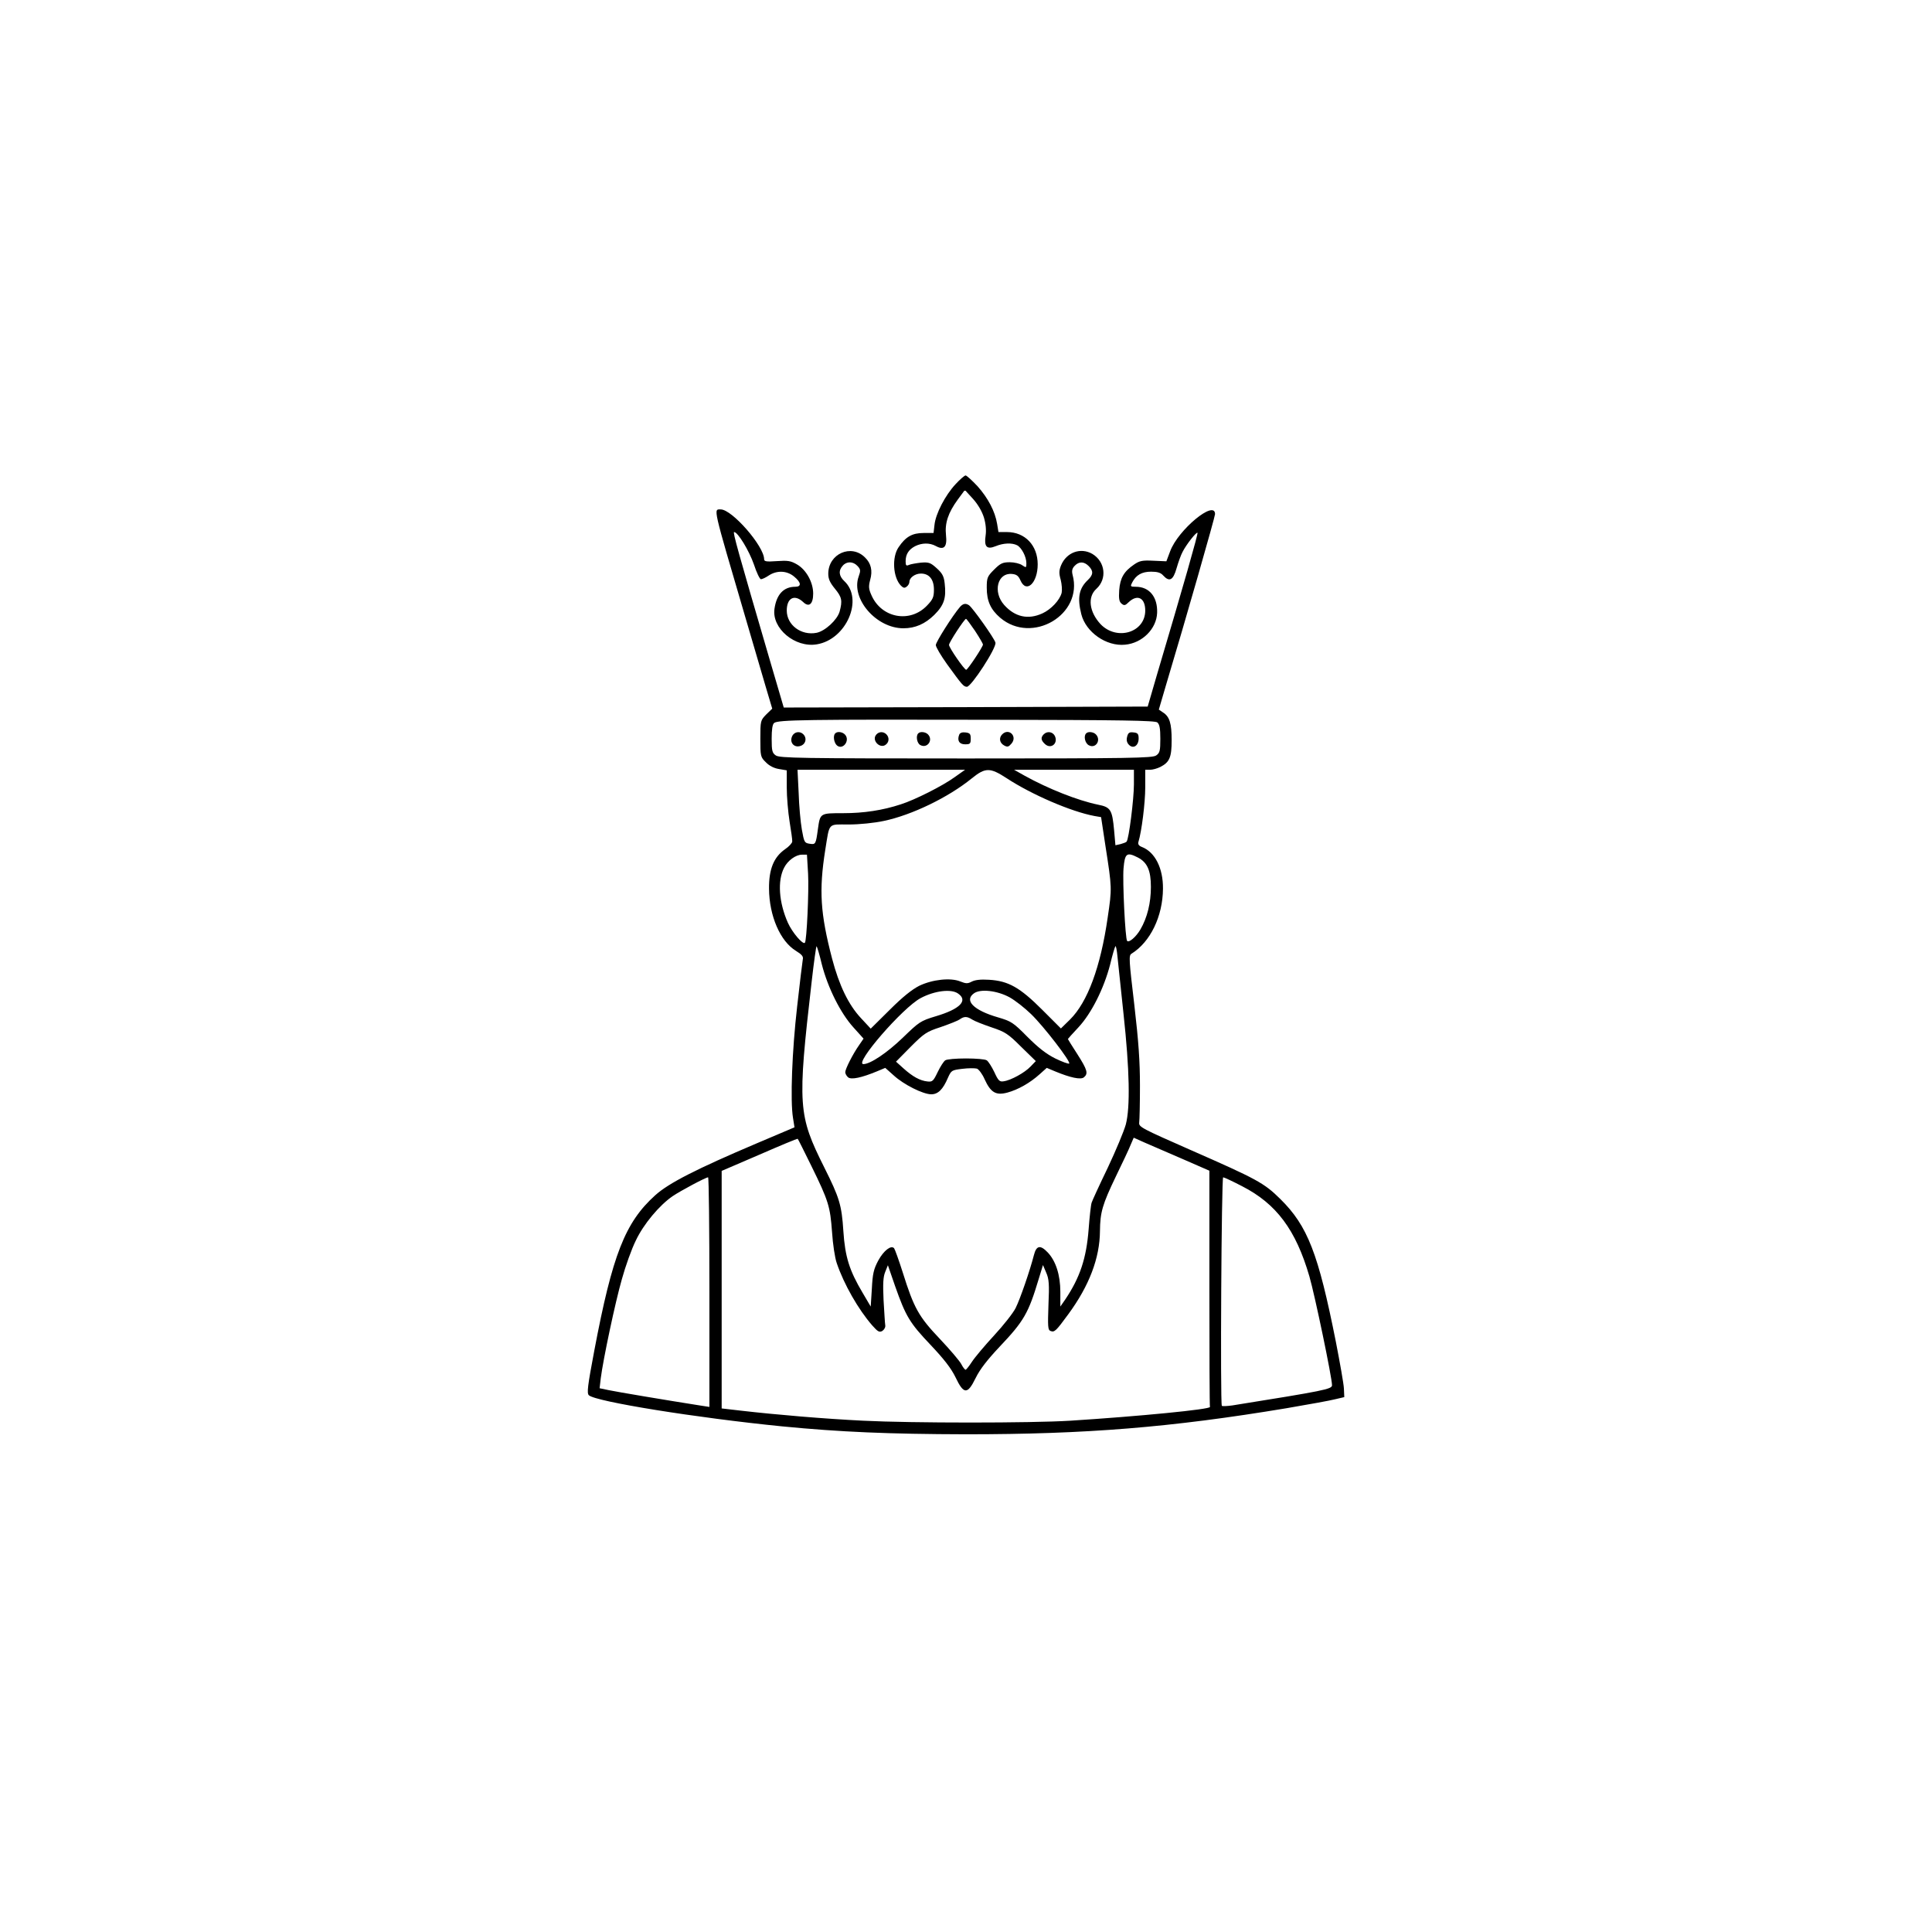
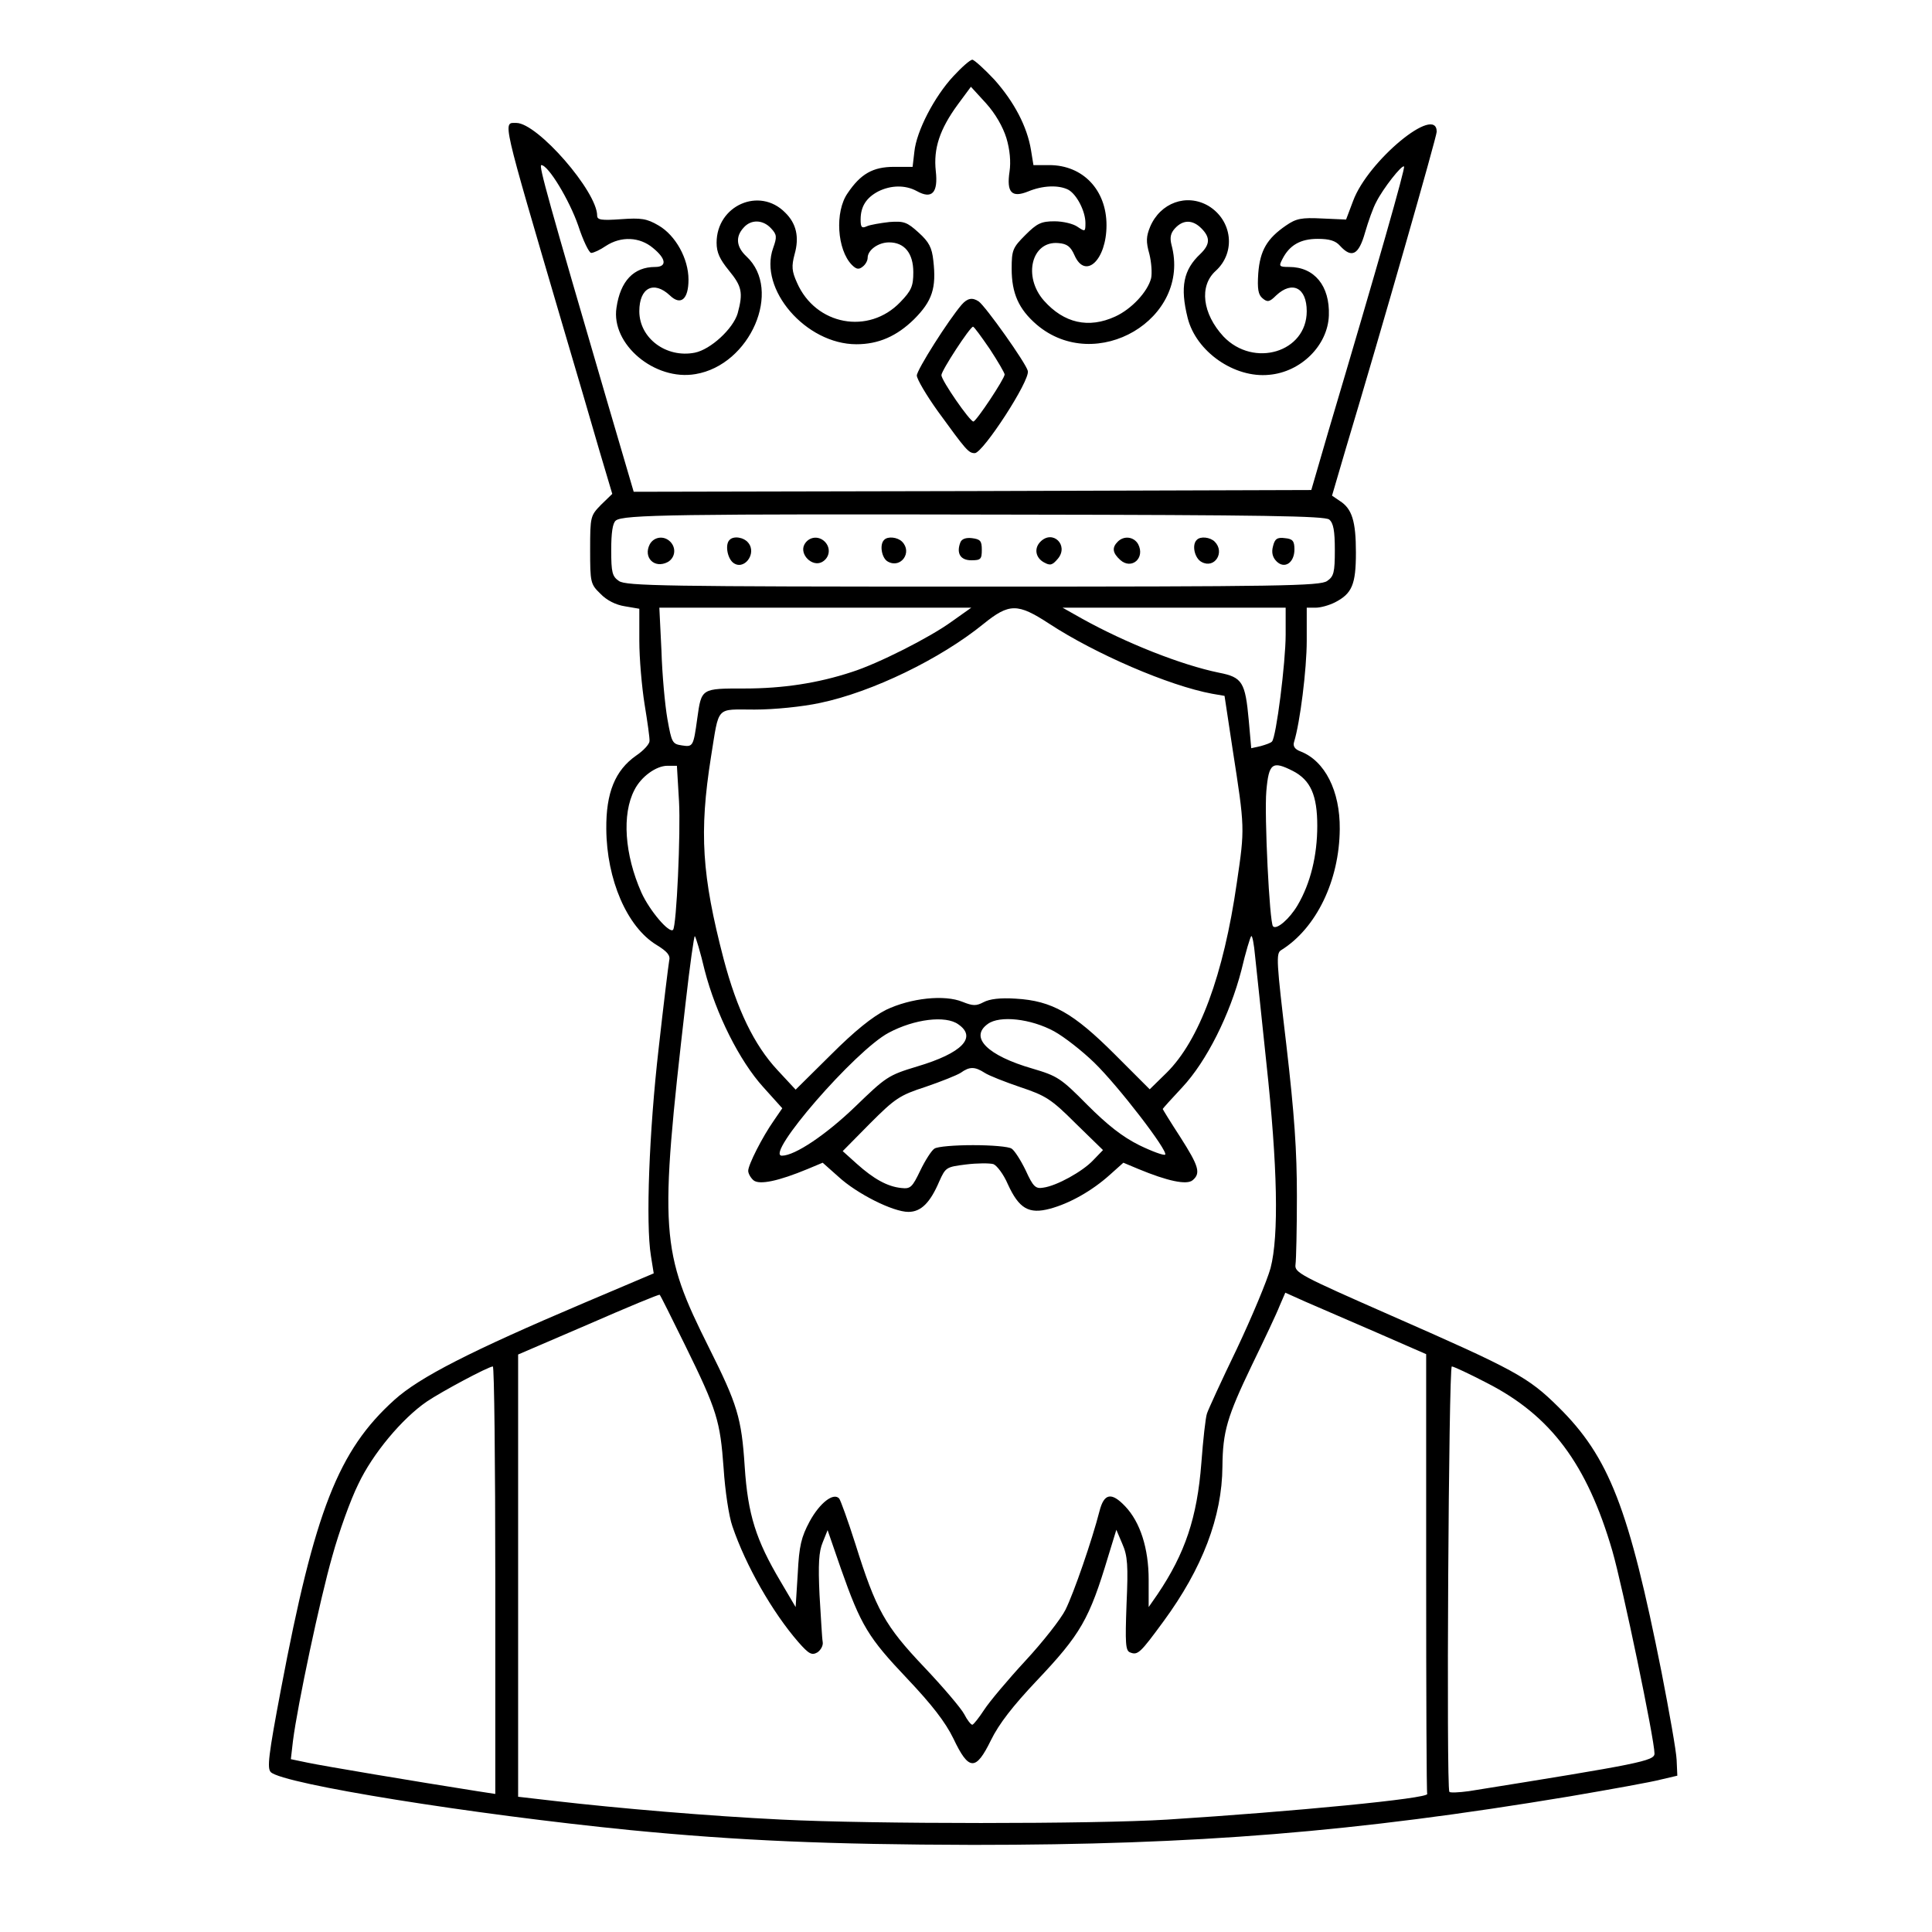
- <svg xmlns="http://www.w3.org/2000/svg" version="1.0" width="1024pt" height="1024pt" viewBox="0 0 1024 1024" preserveAspectRatio="xMidYMid meet">
+ <svg xmlns="http://www.w3.org/2000/svg" version="1.0" width="1024pt" height="1024pt" viewBox="235 235 550 550" preserveAspectRatio="xMidYMid meet">
  <g transform="translate(0,1024) scale(0.1,-0.1)" fill="currentColor" stroke="none">
    <path d="M5064 7673 c-54 -58 -105 -156 -111 -215 l-5 -43 -53 0 c-60 0 -95 -20 -132 -75 -37 -53 -30 -161 12 -204 13 -13 20 -14 31 -5 8 6 14 17 14 25 0 22 30 44 61 44 44 0 69 -31 69 -85 0 -39 -5 -52 -37 -85 -90 -94 -241 -66 -294 55 -15 33 -16 47 -7 81 14 49 5 88 -27 119 -73 74 -195 20 -195 -86 0 -28 9 -47 35 -79 37 -45 41 -63 25 -122 -13 -44 -77 -103 -122 -112 -81 -16 -158 41 -158 118 0 67 41 88 87 45 31 -30 53 -11 53 45 0 60 -37 126 -85 154 -34 20 -50 22 -107 18 -56 -4 -68 -2 -68 10 0 69 -170 264 -230 264 -39 0 -44 23 130 -570 40 -135 88 -299 107 -365 l36 -121 -32 -31 c-30 -31 -31 -33 -31 -128 0 -93 1 -98 29 -125 18 -19 44 -32 70 -36 l41 -7 0 -91 c0 -50 7 -131 15 -181 8 -49 15 -97 14 -105 0 -8 -17 -27 -38 -41 -60 -42 -86 -106 -85 -209 1 -144 59 -279 143 -330 31 -19 40 -30 36 -45 -2 -11 -16 -124 -30 -250 -27 -235 -37 -498 -22 -590 l8 -50 -198 -84 c-325 -138 -469 -212 -540 -276 -160 -144 -227 -316 -323 -823 -36 -190 -40 -226 -29 -237 36 -34 572 -120 1024 -165 308 -30 565 -41 975 -42 635 0 1085 36 1698 138 117 20 234 41 260 48 l47 11 -2 45 c-1 25 -21 137 -43 250 -93 467 -149 612 -294 755 -86 85 -123 105 -476 260 -259 114 -275 122 -272 145 2 14 4 102 4 195 0 129 -7 232 -30 430 -28 237 -30 261 -15 270 100 62 166 198 167 345 1 108 -42 194 -112 221 -16 6 -22 15 -18 27 17 55 36 207 36 288 l0 94 25 0 c15 0 39 7 55 15 49 25 60 51 60 142 0 89 -11 125 -46 147 l-22 15 39 133 c103 343 259 889 259 903 0 79 -196 -83 -238 -197 l-20 -53 -68 3 c-59 3 -74 0 -103 -20 -54 -37 -74 -71 -79 -136 -3 -45 0 -61 12 -71 14 -12 20 -11 39 8 46 43 87 22 87 -45 0 -117 -151 -162 -237 -72 -60 65 -70 144 -22 187 58 53 47 144 -21 185 -62 36 -137 9 -166 -60 -11 -27 -12 -42 -2 -77 6 -24 8 -55 5 -69 -10 -39 -56 -88 -102 -109 -76 -35 -146 -19 -203 45 -61 69 -35 171 41 164 25 -2 35 -10 46 -35 31 -70 91 -13 91 86 0 100 -67 171 -163 171 l-45 0 -7 43 c-11 67 -48 137 -104 200 -29 31 -58 57 -63 57 -6 0 -30 -21 -54 -47z m151 -176 c10 -33 13 -68 9 -95 -9 -60 6 -76 53 -57 41 17 86 19 114 5 24 -13 49 -61 49 -95 0 -25 -1 -25 -22 -11 -12 9 -42 16 -66 16 -38 0 -50 -6 -83 -39 -36 -36 -39 -43 -39 -96 0 -70 20 -115 71 -159 169 -144 441 16 384 227 -5 20 -3 33 10 47 23 25 50 25 75 0 26 -26 25 -46 -3 -73 -48 -45 -58 -94 -36 -182 24 -96 133 -172 232 -162 91 8 167 84 170 169 3 84 -41 138 -113 138 -29 0 -30 2 -19 23 20 39 51 57 100 57 33 0 51 -5 64 -20 33 -36 53 -26 71 38 9 31 23 71 32 87 19 38 73 107 79 101 4 -4 -74 -278 -216 -756 l-48 -165 -965 -3 -964 -2 -74 252 c-169 578 -197 678 -189 678 20 0 80 -100 105 -172 14 -43 31 -78 37 -78 7 0 26 9 42 20 43 28 96 26 134 -6 38 -31 40 -54 6 -54 -61 0 -99 -40 -110 -116 -16 -104 109 -209 225 -189 156 26 248 239 145 335 -29 27 -32 56 -8 82 21 24 55 23 78 -2 17 -18 17 -25 6 -56 -42 -117 93 -274 237 -274 63 0 115 23 164 71 52 52 64 89 55 167 -4 37 -12 53 -42 80 -33 30 -42 33 -83 30 -26 -3 -55 -8 -64 -12 -15 -7 -18 -3 -18 19 0 37 16 62 50 80 36 18 77 19 110 1 43 -24 61 -5 54 57 -7 64 11 119 63 190 l37 50 43 -47 c27 -30 48 -67 58 -99z m919 -1086 c12 -10 16 -32 16 -87 0 -64 -3 -75 -22 -88 -20 -14 -132 -16 -1008 -16 -876 0 -988 2 -1008 16 -19 13 -22 24 -22 88 0 49 4 77 13 84 20 17 173 19 1139 17 709 -1 879 -4 892 -14z m-1074 -290 c-63 -46 -212 -121 -285 -144 -97 -32 -197 -47 -305 -47 -124 0 -123 1 -135 -85 -11 -80 -12 -82 -44 -77 -27 4 -29 8 -41 75 -7 40 -15 127 -17 195 l-6 122 444 0 444 0 -55 -39z m276 -6 c131 -86 341 -177 465 -200 l35 -6 23 -152 c35 -225 35 -224 12 -380 -38 -264 -107 -449 -200 -541 l-48 -47 -99 99 c-118 118 -179 153 -282 159 -45 3 -75 -1 -92 -10 -21 -11 -30 -11 -60 1 -51 21 -147 11 -218 -23 -39 -20 -88 -59 -157 -128 l-100 -99 -52 56 c-66 71 -115 172 -153 316 -62 238 -70 360 -36 575 24 148 12 135 124 135 56 0 136 8 187 19 148 31 342 125 465 225 73 59 97 59 186 1z m674 -32 c0 -78 -27 -293 -39 -304 -3 -4 -18 -9 -32 -13 l-27 -6 -7 79 c-10 109 -18 123 -85 136 -107 22 -264 84 -390 154 l-55 31 318 0 317 0 0 -77z m-1727 -474 c5 -88 -7 -356 -17 -366 -11 -11 -67 55 -90 106 -48 108 -56 223 -20 292 19 38 62 69 94 69 l27 0 6 -101z m1748 86 c50 -26 69 -69 69 -156 0 -84 -19 -163 -56 -226 -23 -39 -60 -71 -70 -60 -10 10 -25 317 -19 385 7 80 17 87 76 57z m-1675 -567 c32 -124 99 -258 167 -333 l54 -60 -24 -35 c-33 -47 -73 -126 -73 -143 0 -8 7 -20 15 -27 17 -14 72 -2 154 32 l43 18 45 -40 c52 -48 155 -100 199 -100 36 0 62 26 88 87 18 40 20 41 76 48 32 4 67 4 78 1 10 -4 29 -29 41 -57 32 -70 60 -86 120 -70 56 15 120 51 171 97 l38 34 43 -18 c82 -34 137 -46 154 -32 24 20 18 40 -35 123 -28 43 -50 79 -50 80 0 1 25 29 56 62 69 74 135 206 168 333 12 51 25 94 28 97 3 3 8 -23 11 -57 4 -35 18 -171 32 -303 32 -295 36 -493 12 -585 -10 -36 -53 -139 -96 -230 -44 -91 -82 -174 -85 -184 -4 -11 -11 -74 -16 -141 -12 -155 -46 -257 -125 -374 l-25 -36 0 78 c0 89 -24 164 -67 209 -39 41 -60 37 -73 -14 -21 -82 -73 -233 -97 -281 -13 -26 -64 -91 -114 -145 -49 -53 -102 -116 -117 -139 -15 -23 -30 -42 -34 -43 -4 0 -15 14 -23 30 -9 17 -60 77 -114 134 -112 118 -137 163 -196 351 -21 66 -42 124 -46 129 -16 18 -55 -12 -84 -65 -24 -45 -30 -69 -34 -149 l-6 -95 -43 73 c-70 118 -93 190 -102 327 -9 139 -21 177 -101 337 -139 278 -143 326 -67 985 12 106 24 190 26 188 3 -3 16 -46 28 -97z m722 -154 c54 -37 11 -82 -117 -120 -83 -25 -89 -30 -176 -114 -83 -80 -172 -140 -209 -140 -51 0 209 300 304 350 73 39 162 50 198 24z m273 -20 c29 -16 80 -56 114 -89 69 -67 211 -252 202 -262 -4 -3 -37 9 -74 27 -48 24 -90 57 -148 115 -75 76 -85 82 -156 103 -128 37 -180 89 -127 127 34 25 123 15 189 -21z m-198 -118 c12 -8 58 -26 102 -41 72 -24 88 -34 157 -103 l78 -76 -28 -29 c-30 -32 -104 -73 -142 -78 -22 -4 -29 3 -50 49 -14 29 -32 57 -40 62 -8 6 -58 10 -110 10 -52 0 -102 -4 -110 -10 -8 -5 -26 -33 -40 -62 -23 -48 -28 -53 -54 -50 -40 4 -79 26 -127 69 l-40 36 78 79 c71 71 84 80 158 104 44 15 89 33 100 40 25 18 40 18 68 0z m-853 -775 c92 -187 100 -216 110 -351 4 -63 15 -137 25 -165 38 -112 114 -245 188 -330 30 -34 38 -38 54 -29 10 7 17 20 15 30 -2 11 -5 71 -9 134 -4 87 -2 123 9 149 l14 35 38 -110 c57 -162 78 -196 188 -312 71 -75 109 -124 132 -171 44 -93 64 -93 107 -5 23 47 63 98 129 168 127 134 151 176 205 356 l23 75 17 -40 c15 -34 17 -61 12 -172 -4 -111 -3 -132 10 -137 22 -9 29 -2 95 88 111 151 167 298 168 441 1 100 13 141 84 289 35 72 71 148 79 169 l16 37 58 -26 c32 -14 122 -53 201 -87 l142 -62 0 -622 c0 -343 1 -626 3 -630 4 -13 -379 -50 -740 -73 -208 -13 -841 -13 -1098 0 -206 10 -464 32 -646 53 l-104 12 0 630 0 629 200 86 c110 48 201 86 203 84 2 -1 34 -66 72 -143z m-540 -669 l0 -609 -52 8 c-178 28 -440 72 -482 81 l-48 10 6 52 c13 102 77 404 112 526 19 69 52 161 74 205 41 87 125 187 195 235 43 29 174 99 188 100 4 0 7 -274 7 -608z m2823 561 c182 -93 285 -231 357 -478 29 -100 120 -537 120 -577 0 -21 -41 -29 -528 -107 -29 -4 -54 -5 -56 -2 -9 14 -2 1211 7 1211 5 0 50 -21 100 -47z" />
    <path d="M5088 7023 c-38 -44 -128 -186 -128 -202 0 -10 27 -56 60 -102 80 -110 87 -119 105 -119 23 0 158 207 151 234 -5 22 -121 185 -140 198 -18 12 -32 9 -48 -9z m80 -127 c23 -35 42 -68 42 -72 0 -12 -81 -134 -89 -134 -10 0 -91 117 -91 132 0 13 81 137 90 138 3 0 24 -29 48 -64z" />
    <path d="M4200 6341 c-20 -38 13 -71 51 -51 21 12 25 40 7 58 -18 18 -46 14 -58 -7z" />
    <path d="M4427 6353 c-13 -12 -7 -50 9 -64 31 -26 70 25 44 56 -13 16 -42 20 -53 8z" />
    <path d="M4640 6340 c-15 -28 22 -65 50 -50 22 12 26 40 8 58 -18 18 -46 14 -58 -8z" />
    <path d="M4867 6353 c-14 -13 -7 -53 11 -62 37 -20 70 27 40 57 -13 13 -41 16 -51 5z" />
    <path d="M5084 6346 c-12 -31 0 -51 31 -51 27 0 30 3 30 30 0 25 -4 30 -28 33 -17 2 -29 -2 -33 -12z" />
    <path d="M5312 6348 c-19 -19 -14 -46 10 -59 18 -10 24 -8 40 11 31 38 -15 83 -50 48z" />
    <path d="M5532 6348 c-17 -17 -15 -32 7 -52 32 -29 72 5 51 45 -12 21 -40 25 -58 7z" />
    <path d="M5757 6353 c-15 -14 -6 -53 14 -63 37 -20 67 28 37 58 -13 13 -41 16 -51 5z" />
    <path d="M5974 6335 c-5 -18 -1 -32 10 -43 23 -23 51 -4 51 34 0 24 -5 30 -27 32 -22 3 -29 -2 -34 -23z" />
  </g>
</svg>
